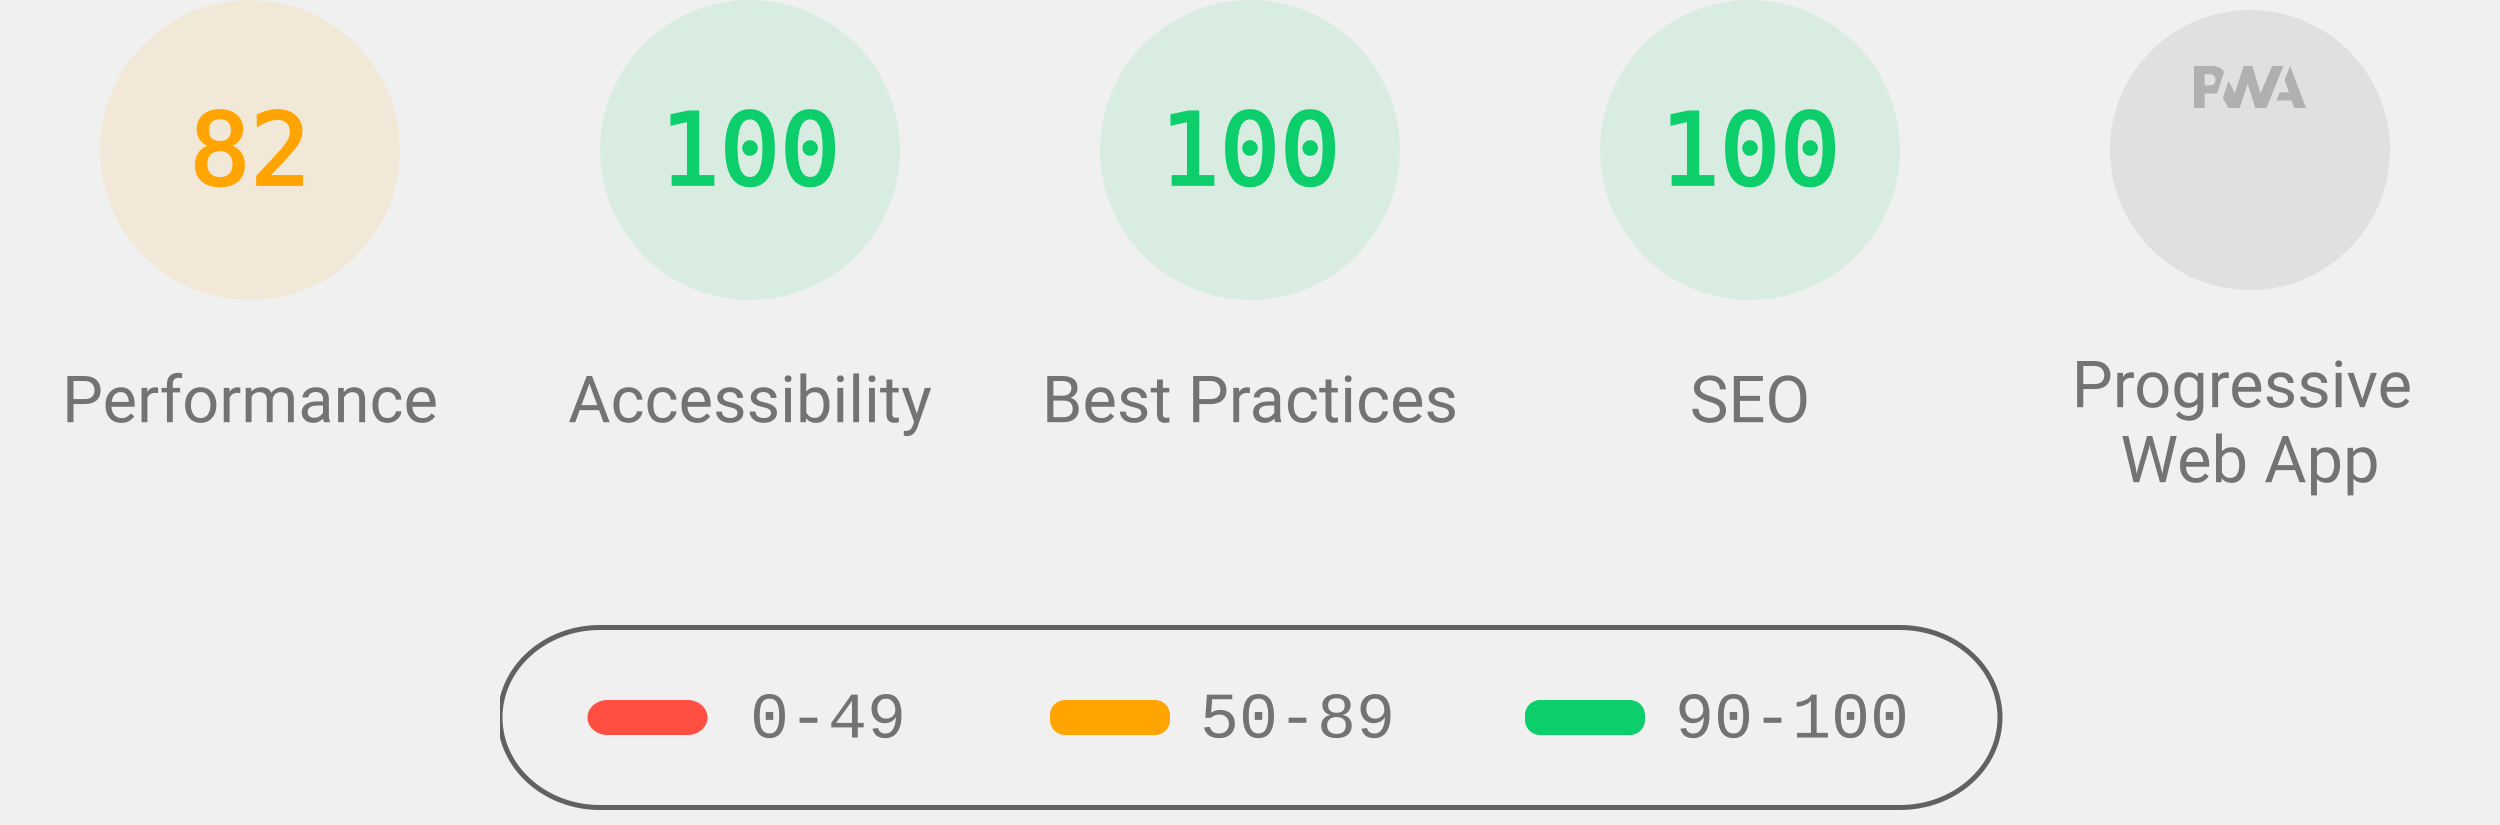
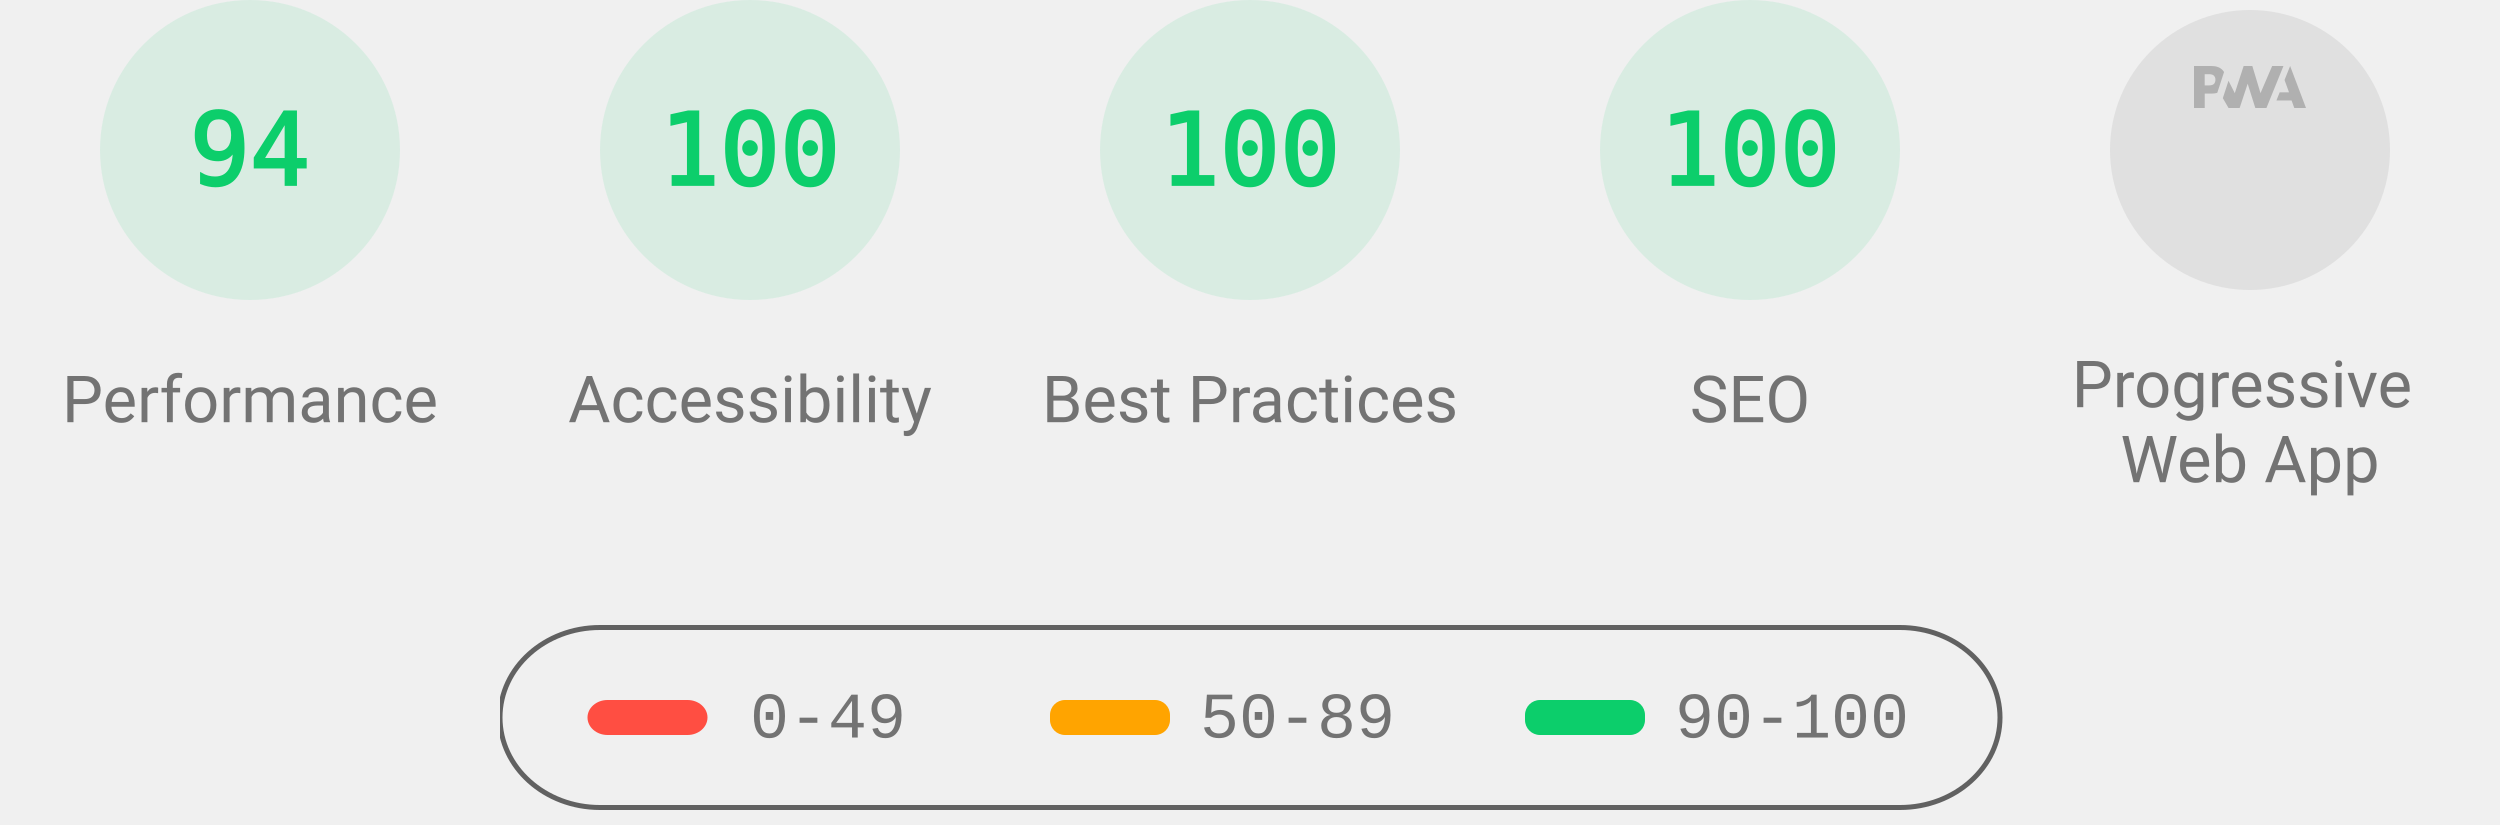
<svg xmlns="http://www.w3.org/2000/svg" class="theme--agnostic" fill="none" width="1000" height="330">
  <style>
			.gauge-base {
				opacity: 0.1
			}

			.gauge-arc {
				fill: none;
				animation-delay: 250ms;
				stroke-linecap: round;
				transform: rotate(-90deg);
				transform-origin: 100px 60px;
				animation: load-gauge 1s ease forwards
			}

			.guage-text {
				font-size: 40px;
				font-family: monospace;
				text-align: center
			}

			.guage-red {
				color: #ff4e42;
				fill: #ff4e42;
				stroke: #ff4e42
			}
			.guage-orange {
				color: #ffa400;
				fill: #ffa400;
				stroke: #ffa400
			}
			.guage-green {
				color: #0cce6b;
				fill: #0cce6b;
				stroke: #0cce6b
			}
			.theme--agnostic .guage-undefined {
				color: #5c5c5c;
				fill: #5c5c5c;
				stroke: #5c5c5c
			}
			.theme--light .guage-undefined {
				color: #1e1e1e;
				fill: #1e1e1e;
				stroke: #1e1e1e
			}
			.theme--dark .guage-undefined {
				color: #f5f5f5;
				fill: #f5f5f5;
				stroke: #f5f5f5
			}

			.guage-title {
				stroke: none;
				font-size: 26px;
				line-height: 26px;
				font-family: Roboto, Halvetica, Arial, sans-serif
			}
			.metric.guage-title {
				font-family: 'Courier New', Courier, monospace
			}
			.theme--agnostic .guage-title {
				color: #737373;
				fill: #737373
			}
			.theme--light .guage-title {
				color: #212121;
				fill: #212121
			}
			.theme--dark .guage-title {
				color: #f5f5f5;
				fill: #f5f5f5
			}

			@keyframes load-gauge {
				from {
					stroke-dasharray: 0 352.858
				}
			}
			.lh-gauge--pwa__disc {
				fill: #e0e0e0
			}
			.lh-gauge--pwa__logo {
				position: relative;
				fill: #b0b0b0
			}
			.lh-gauge--pwa__invisible {
				display: none
			}
			.lh-gauge--pwa__visible {
				display: inline
			}
			.guage-invisible {
				display: none
			}
			.lh-gauge--pwa__logo--primary-color {
				fill: #304ffe
			}
			.theme--agnostic .lh-gauge--pwa__logo--secondary-color {
				fill: #787878
			}
			.theme--light .lh-gauge--pwa__logo--secondary-color {
				fill: #3d3d3d
			}
			.theme--dark .lh-gauge--pwa__logo--secondary-color {
				fill: #d8b6b6
			}
			.theme--light #svg_2 {
				stroke: #00000022
			}
			.theme--agnostic #svg_2 {
				stroke: #616161
			}
			.theme--light #svg_2 {
				stroke: #00000022
			}
			.theme--dark #svg_2 {
				stroke: #f5f5f566
			}
		</style>
-   <svg class="guage-div guage-perf guage-orange" viewBox="0 0 200 200" width="200" height="200" x="0" y="0">
-     <circle class="gauge-base" r="56" cx="100" cy="60" stroke-width="8" />
-     <circle class="gauge-arc guage-arc-1" r="56" cx="100" cy="60" stroke-width="8" style="stroke-dasharray: 288.524, 351.858;" />
-     <text class="guage-text" x="100px" y="60px" alignment-baseline="central" dominant-baseline="central" text-anchor="middle">82</text>
+   <svg class="guage-div guage-perf guage-green" viewBox="0 0 200 200" width="200" height="200" x="0" y="0">
+     <circle class="gauge-base" r="56" cx="100" cy="60" stroke-width="8" />
+     <circle class="gauge-arc guage-arc-1" r="56" cx="100" cy="60" stroke-width="8" style="stroke-dasharray: 330.747, 351.858;" />
+     <text class="guage-text" x="100px" y="60px" alignment-baseline="central" dominant-baseline="central" text-anchor="middle">94</text>
    <text class="guage-title" x="100px" y="160px" alignment-baseline="central" dominant-baseline="central" text-anchor="middle">Performance</text>
  </svg>
  <svg class="guage-div guage-acc guage-green" viewBox="0 0 200 200" width="200" height="200" x="200" y="0">
    <circle class="gauge-base" r="56" cx="100" cy="60" stroke-width="8" />
    <circle class="gauge-arc guage-arc-2" r="56" cx="100" cy="60" stroke-width="8" style="stroke-dasharray: 351.858, 351.858;" />
    <text class="guage-text" x="100px" y="60px" alignment-baseline="central" dominant-baseline="central" text-anchor="middle">100</text>
    <text class="guage-title" x="100px" y="160px" alignment-baseline="central" dominant-baseline="central" text-anchor="middle">Accessibility</text>
  </svg>
  <svg class="guage-div guage-best guage-green" viewBox="0 0 200 200" width="200" height="200" x="400" y="0">
    <circle class="gauge-base" r="56" cx="100" cy="60" stroke-width="8" />
    <circle class="gauge-arc guage-arc-3" r="56" cx="100" cy="60" stroke-width="8" style="stroke-dasharray: 351.858, 351.858;" />
    <text class="guage-text" x="100px" y="60px" alignment-baseline="central" dominant-baseline="central" text-anchor="middle">100</text>
    <text class="guage-title" x="100px" y="160px" alignment-baseline="central" dominant-baseline="central" text-anchor="middle">Best Practices</text>
  </svg>
  <svg class="guage-div guage-seo guage-green" viewBox="0 0 200 200" width="200" height="200" x="600" y="0">
    <circle class="gauge-base" r="56" cx="100" cy="60" stroke-width="8" />
    <circle class="gauge-arc guage-arc-4" r="56" cx="100" cy="60" stroke-width="8" style="stroke-dasharray: 351.858, 351.858;" />
    <text class="guage-text" x="100px" y="60px" alignment-baseline="central" dominant-baseline="central" text-anchor="middle">100</text>
    <text class="guage-title" x="100px" y="160px" alignment-baseline="central" dominant-baseline="central" text-anchor="middle">SEO</text>
  </svg>
  <svg class="guage-div guage-pwa " viewBox="0 0 200 200" width="200" height="200" x="800" y="0">
    <svg viewBox="0 0 60 60" width="112" height="112" x="44" y="4">
      <defs>
        <linearGradient id="lh-gauge--pwa__check-circle__gradient-0" x1="50%" y1="0%" x2="50%" y2="100%">
          <stop stop-color="#00C852" offset="0%" />
          <stop stop-color="#009688" offset="100%" />
        </linearGradient>
        <linearGradient id="lh-gauge--pwa__installable__shadow-gradient-0" x1="76.056%" x2="24.111%" y1="82.995%" y2="24.735%">
          <stop stop-color="#A5D6A7" offset="0%" />
          <stop stop-color="#80CBC4" offset="100%" />
        </linearGradient>
        <linearGradient id="lh-gauge--pwa__fast-reliable__shadow-gradient-0" x1="76.056%" y1="82.995%" x2="25.678%" y2="26.493%">
          <stop stop-color="#64B5F6" offset="0%" />
          <stop stop-color="#2979FF" offset="100%" />
        </linearGradient>
        <g id="lh-gauge--pwa__fast-reliable-badge-0">
          <circle fill="#FFFFFF" cx="10" cy="10" r="10" />
          <path fill="#304FFE" d="M10 3.58l5.25 2.34v3.5c0 3.23-2.24 6.26-5.25 7-3.01-.74-5.25-3.77-5.25-7v-3.5L10 3.58zm-.47 10.74l2.76-4.83.03-.07c.04-.08 0-.24-.22-.24h-1.64l.47-3.26h-.47l-2.7 4.77c-.02.01.05-.1-.04.05-.09.16-.1.31.18.31h1.63l-.47 3.27h.47z" />
        </g>
        <g id="lh-gauge--pwa__installable-badge-0">
          <circle fill="#FFFFFF" cx="10" cy="10" r="10" />
          <path fill="#009688" d="M10 4.167A5.835 5.835 0 0 0 4.167 10 5.835 5.835 0 0 0 10 15.833 5.835 5.835 0 0 0 15.833 10 5.835 5.835 0 0 0 10 4.167zm2.917 6.416h-2.334v2.334H9.417v-2.334H7.083V9.417h2.334V7.083h1.166v2.334h2.334v1.166z" />
        </g>
      </defs>
      <g stroke="none" fill-rule="nonzero">
        <circle class="lh-gauge--pwa__disc" cx="30" cy="30" r="30" />
        <g class="lh-gauge--pwa__logo">
          <path d="M35.66 19.39l.7-1.75h2L37.4 15 38.6 12l3.4 9h-2.51l-.58-1.61z" />
          <path d="M33.52 21l3.65-9h-2.42l-2.5 5.82L30.5 12h-1.86l-1.9 5.82-1.35-2.65-1.21 3.72L25.4 21h2.38l1.72-5.2 1.64 5.2z" />
          <path fill-rule="nonzero" d="M20.3 17.91h1.48c.45 0 .85-.05 1.2-.15l.39-1.18 1.07-3.3a2.64 2.64 0 0 0-.28-.37c-.55-.6-1.36-.91-2.42-.91H18v9h2.3V17.9zm1.96-3.84c.22.22.33.5.33.87 0 .36-.1.65-.29.87-.2.23-.59.35-1.15.35h-.86v-2.41h.87c.52 0 .89.1 1.1.32z" />
        </g>
        <rect class="lh-gauge--pwa__component lh-gauge--pwa__na-line lh-gauge--pwa__invisible" fill="#FFFFFF" x="20" y="32" width="20" height="4" rx="2" />
        <g class="lh-gauge--pwa__component lh-gauge--pwa__fast-reliable-badge lh-gauge--pwa__invisible" transform="translate(20, 29)">
          <path fill="url(#lh-gauge--pwa__fast-reliable__shadow-gradient-0)" d="M33.63 19.49A30 30 0 0 1 16.2 30.36L3 17.14 17.14 3l16.49 16.49z" />
          <use href="#lh-gauge--pwa__fast-reliable-badge-0" />
        </g>
        <g class="lh-gauge--pwa__component lh-gauge--pwa__installable-badge lh-gauge--pwa__invisible" transform="translate(20, 29)">
          <path fill="url(#lh-gauge--pwa__installable__shadow-gradient-0)" d="M33.629 19.487c-4.272 5.453-10.391 9.39-17.415 10.869L3 17.142 17.142 3 33.63 19.487z" />
          <use href="#lh-gauge--pwa__installable-badge-0" />
        </g>
        <g class="lh-gauge--pwa__component lh-gauge--pwa__fast-reliable-installable-badges lh-gauge--pwa__invisible">
          <g transform="translate(8, 29)">
            <path fill="url(#lh-gauge--pwa__fast-reliable__shadow-gradient-0)" d="M16.321 30.463L3 17.143 17.142 3l22.365 22.365A29.864 29.864 0 0 1 22 31c-1.942 0-3.84-.184-5.679-.537z" />
            <use href="#lh-gauge--pwa__fast-reliable-badge-0" />
          </g>
          <g transform="translate(32, 29)">
            <path fill="url(#lh-gauge--pwa__installable__shadow-gradient-0)" d="M25.982 11.84a30.107 30.107 0 0 1-13.08 15.203L3 17.143 17.142 3l8.84 8.84z" />
            <use href="#lh-gauge--pwa__installable-badge-0" />
          </g>
        </g>
        <g class="lh-gauge--pwa__component lh-gauge--pwa__check-circle lh-gauge--pwa__invisible" transform="translate(18, 28)">
          <circle fill="#FFFFFF" cx="12" cy="12" r="12" />
          <path fill="url(#lh-gauge--pwa__check-circle__gradient-0)" d="M12 2a10 10 0 1 0 0 20 10 10 0 0 0 0-20zm-2 15l-5-5 1.41-1.41L10 14.17l7.59-7.59L19 8l-9 9z" />
        </g>
      </g>
    </svg>
    <text class="guage-title" y="160px" alignment-baseline="central" dominant-baseline="central" text-anchor="middle">
      <tspan x="100px" dy="-6px">Progressive</tspan>
      <tspan x="100px" dy="30px">Web App</tspan>
    </text>
  </svg>
  <svg width="604" height="76" x="200" y="250">
    <g>
      <rect fill="none" id="canvas_background" height="80" width="604" y="-1" x="-1" />
      <g display="none" overflow="visible" y="0" x="0" height="100%" width="100%" id="canvasGrid">
        <rect fill="url(#gridpattern)" stroke-width="0" y="0" x="0" height="100%" width="100%" />
      </g>
    </g>
    <g>
      <rect fill-opacity="0" stroke-width="2" rx="40" id="svg_2" height="72" width="600" y="1" x="0" fill="#000000" />
      <rect stroke="#000" rx="8" id="svg_3" height="14" width="48" y="30" x="35" stroke-opacity="null" stroke-width="0" fill="#ff4e42" />
      <rect stroke="#000" rx="6" id="svg_4" height="14" width="48" y="30" x="220" stroke-opacity="null" stroke-width="0" fill="#ffa400" />
      <rect stroke="#000" rx="6" id="svg_5" height="14" width="48" y="30" x="410" stroke-opacity="null" stroke-width="0" fill="#0cce6b" />
      <text class="metric guage-title" xml:space="preserve" text-anchor="start" font-size="26" id="svg_6" y="45" x="100" stroke-opacity="null" stroke-width="0" stroke="#000">0-49</text>
      <text class="metric guage-title" xml:space="preserve" text-anchor="start" font-size="26" id="svg_7" y="45" x="280" stroke-opacity="null" stroke-width="0" stroke="#000">50-89</text>
      <text class="metric guage-title" xml:space="preserve" text-anchor="start" font-size="26" id="svg_8" y="45" x="470" stroke-opacity="null" stroke-width="0" stroke="#000">90-100</text>
    </g>
  </svg>
</svg>
